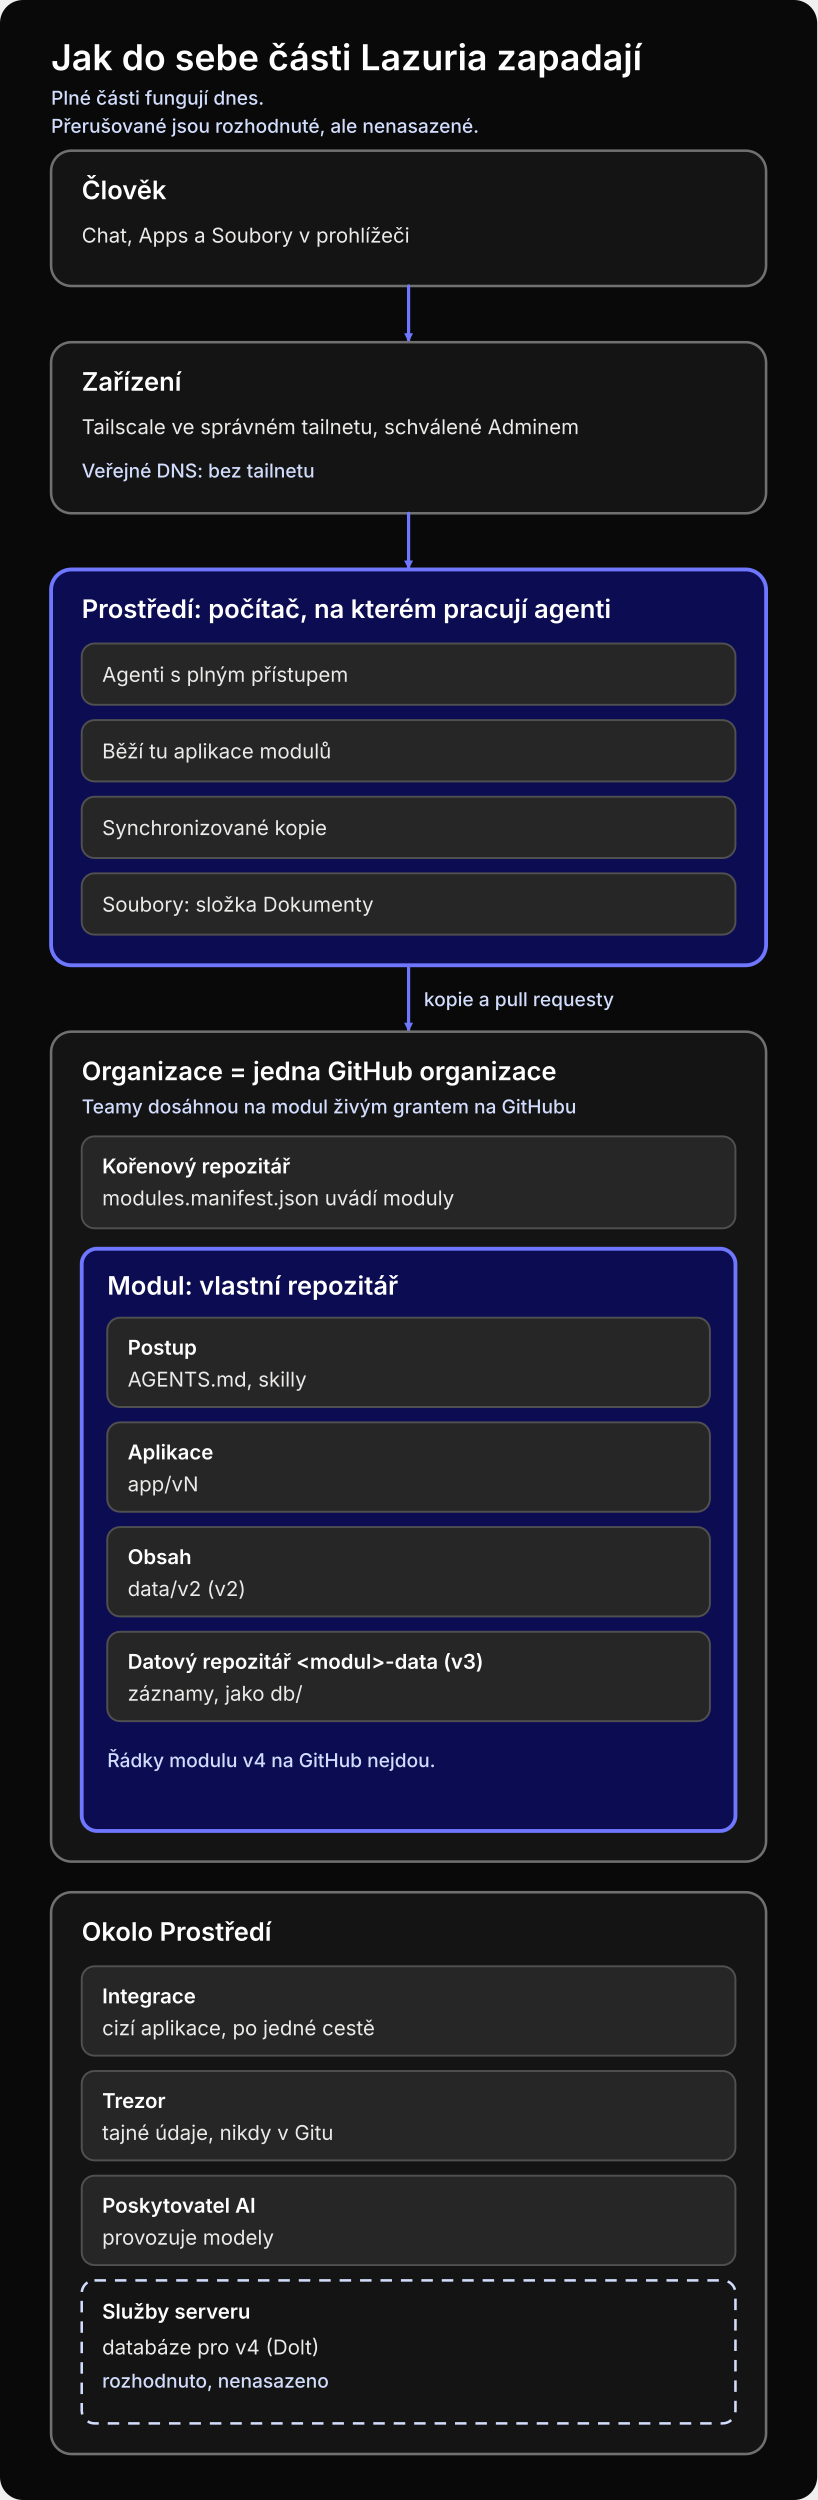
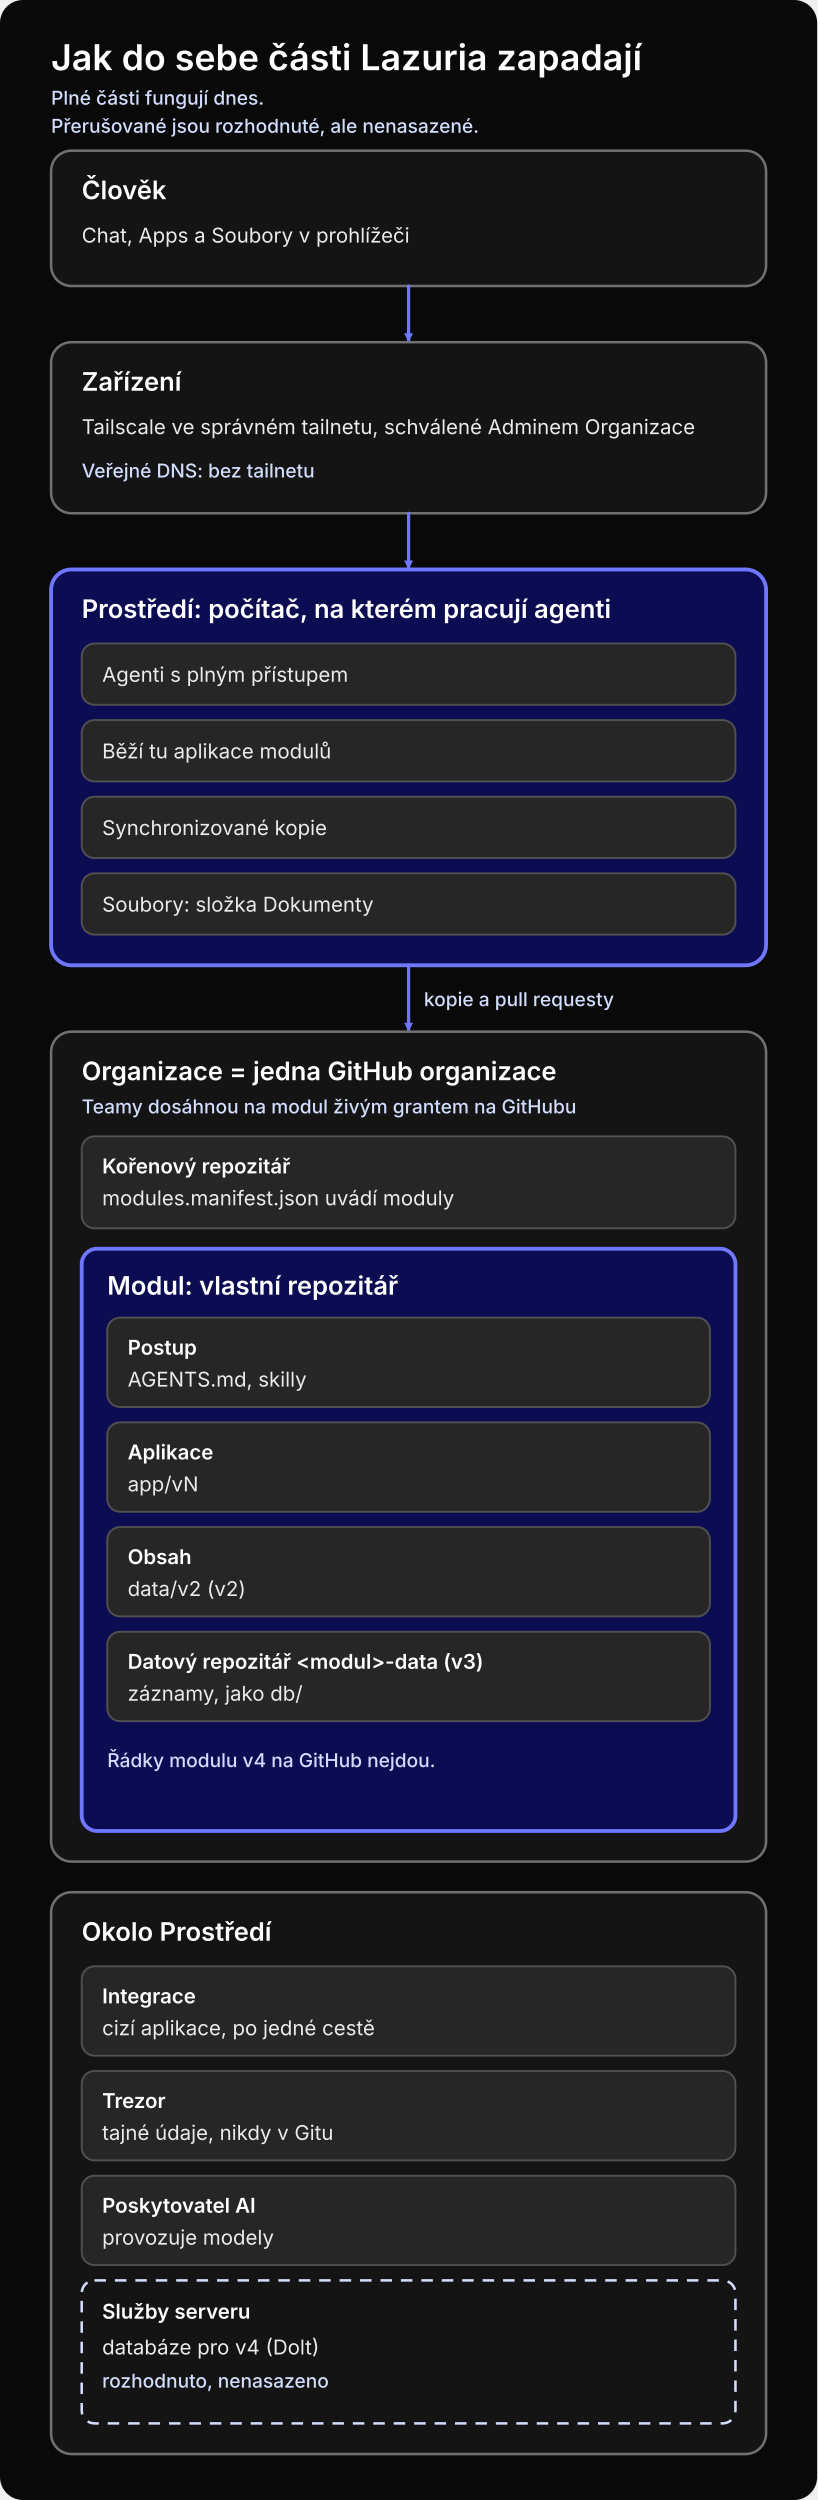
<svg xmlns="http://www.w3.org/2000/svg" width="640" height="1958" viewBox="0 0 640 1958" role="img" aria-labelledby="title description">
  <defs>
    <marker id="arrow" viewBox="0 0 9 9" refX="8" refY="4.5" markerWidth="9" markerHeight="9" markerUnits="userSpaceOnUse" orient="auto">
      <path d="M 1 1 L 8 4.5 L 1 8 z" fill="#6f77ff" />
    </marker>
    <marker id="arrowplanned" viewBox="0 0 9 9" refX="8" refY="4.5" markerWidth="9" markerHeight="9" markerUnits="userSpaceOnUse" orient="auto">
      <path d="M 1 1 L 8 4.5 L 1 8 z" fill="#d2ddfd" />
    </marker>
    <style>.bg{fill:#090909}.panel{fill:#141414;stroke:#707070;stroke-width:2}.focus{fill:#0c0c53;stroke:#6f77ff;stroke-width:3}.item{fill:#262626;stroke:#505050;stroke-width:1.5}.planned{fill:#141414;stroke:#d2ddfd;stroke-width:2;stroke-dasharray:9 7}.title{fill:#fff;font:600 28px Inter,Arial,sans-serif}.label{fill:#fff;font:600 20px Inter,Arial,sans-serif}.name{fill:#fff;font:600 16px Inter,Arial,sans-serif}.copy{fill:#ecebea;font:400 16px Inter,Arial,sans-serif}.note{fill:#d2ddfd;font:500 15px Inter,Arial,sans-serif}.flow{fill:none;stroke:#6f77ff;stroke-width:2.5;stroke-linecap:round;marker-end:url(#arrow)}.flowplanned{fill:none;stroke:#d2ddfd;stroke-width:2;stroke-dasharray:7 6;stroke-linecap:round;marker-end:url(#arrowplanned)}</style>
  </defs>
  <rect class="bg" width="640" height="1958" rx="18" />
  <text class="title" x="40" y="55">Jak do sebe části Lazuria zapadají</text>
  <text class="note" x="40" y="82">Plné části fungují dnes.</text>
  <text class="note" x="40" y="104">Přerušované jsou rozhodnuté, ale nenasazené.</text>
  <g data-node="person">
    <rect class="panel" x="40" y="118" width="560" height="106" rx="16" />
    <text class="label" x="64" y="156">Člověk</text>
    <text class="copy" x="64" y="190">Chat, Apps a Soubory v prohlížeči</text>
  </g>
  <path class="flow" d="M320 224 V268" />
  <g data-node="device">
    <rect class="panel" x="40" y="268" width="560" height="134" rx="16" />
    <text class="label" x="64" y="306">Zařízení</text>
-     <text class="copy" x="64" y="340">Tailscale ve správném tailnetu, schválené Adminem</text>
+     <text class="copy" x="64" y="340">Tailscale ve správném tailnetu, schválené Adminem Organizace</text>
    <text class="note" x="64" y="374">Veřejné DNS: bez tailnetu</text>
  </g>
  <path class="flow" d="M320 402 V446" />
  <g data-node="environment">
    <rect class="focus" x="40" y="446" width="560" height="310" rx="16" />
    <text class="label" x="64" y="484">Prostředí: počítač, na kterém pracují agenti</text>
    <rect class="item" x="64" y="504" width="512" height="48" rx="10" />
    <text class="copy" x="80" y="534">Agenti s plným přístupem</text>
    <rect class="item" x="64" y="564" width="512" height="48" rx="10" />
    <text class="copy" x="80" y="594">Běží tu aplikace modulů</text>
    <rect class="item" x="64" y="624" width="512" height="48" rx="10" />
    <text class="copy" x="80" y="654">Synchronizované kopie</text>
    <rect class="item" x="64" y="684" width="512" height="48" rx="10" />
    <text class="copy" x="80" y="714">Soubory: složka Dokumenty</text>
  </g>
  <path class="flow" d="M320 756 V808" />
  <text class="note" x="332" y="788">kopie a pull requesty</text>
  <g data-node="organization">
    <rect class="panel" x="40" y="808" width="560" height="650" rx="16" />
    <text class="label" x="64" y="846">Organizace = jedna GitHub organizace</text>
    <text class="note" x="64" y="872">Teamy dosáhnou na modul živým grantem na GitHubu</text>
    <rect class="item" x="64" y="890" width="512" height="72" rx="10" />
    <text class="name" x="80" y="919">Kořenový repozitář</text>
    <text class="copy" x="80" y="944">modules.manifest.json uvádí moduly</text>
    <rect class="focus" x="64" y="978" width="512" height="456" rx="12" />
    <text class="label" x="84" y="1014">Modul: vlastní repozitář</text>
    <rect class="item" x="84" y="1032" width="472" height="70" rx="10" />
    <text class="name" x="100" y="1061">Postup</text>
    <text class="copy" x="100" y="1086">AGENTS.md, skilly</text>
    <rect class="item" x="84" y="1114" width="472" height="70" rx="10" />
    <text class="name" x="100" y="1143">Aplikace</text>
    <text class="copy" x="100" y="1168">app/vN</text>
    <rect class="item" x="84" y="1196" width="472" height="70" rx="10" />
    <text class="name" x="100" y="1225">Obsah</text>
    <text class="copy" x="100" y="1250">data/v2 (v2)</text>
    <rect class="item" x="84" y="1278" width="472" height="70" rx="10" />
    <text class="name" x="100" y="1307">Datový repozitář &lt;modul&gt;-data (v3)</text>
    <text class="copy" x="100" y="1332">záznamy, jako db/</text>
    <text class="note" x="84" y="1384">Řádky modulu v4 na GitHub nejdou.</text>
  </g>
  <g data-node="around">
    <rect class="panel" x="40" y="1482" width="560" height="440" rx="16" />
    <text class="label" x="64" y="1520">Okolo Prostředí</text>
    <rect class="item" x="64" y="1540" width="512" height="70" rx="10" />
    <text class="name" x="80" y="1569">Integrace</text>
    <text class="copy" x="80" y="1594">cizí aplikace, po jedné cestě</text>
    <rect class="item" x="64" y="1622" width="512" height="70" rx="10" />
    <text class="name" x="80" y="1651">Trezor</text>
    <text class="copy" x="80" y="1676">tajné údaje, nikdy v Gitu</text>
    <rect class="item" x="64" y="1704" width="512" height="70" rx="10" />
    <text class="name" x="80" y="1733">Poskytovatel AI</text>
    <text class="copy" x="80" y="1758">provozuje modely</text>
    <rect class="planned" x="64" y="1786" width="512" height="112" rx="10" />
    <text class="name" x="80" y="1816">Služby serveru</text>
    <text class="copy" x="80" y="1844">databáze pro v4 (Dolt)</text>
    <text class="note" x="80" y="1870">rozhodnuto, nenasazeno</text>
  </g>
</svg>
